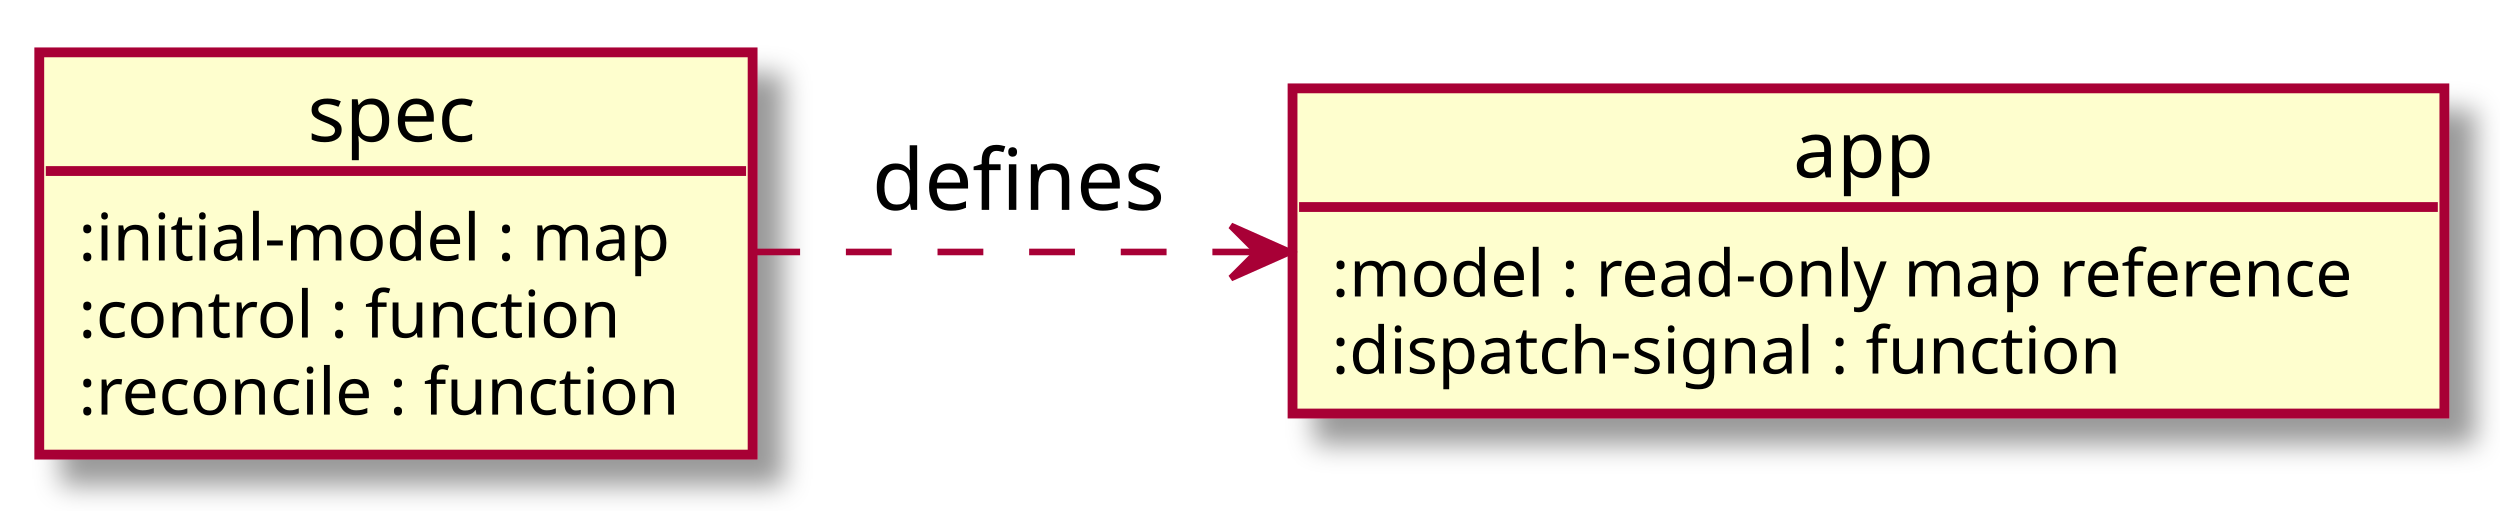
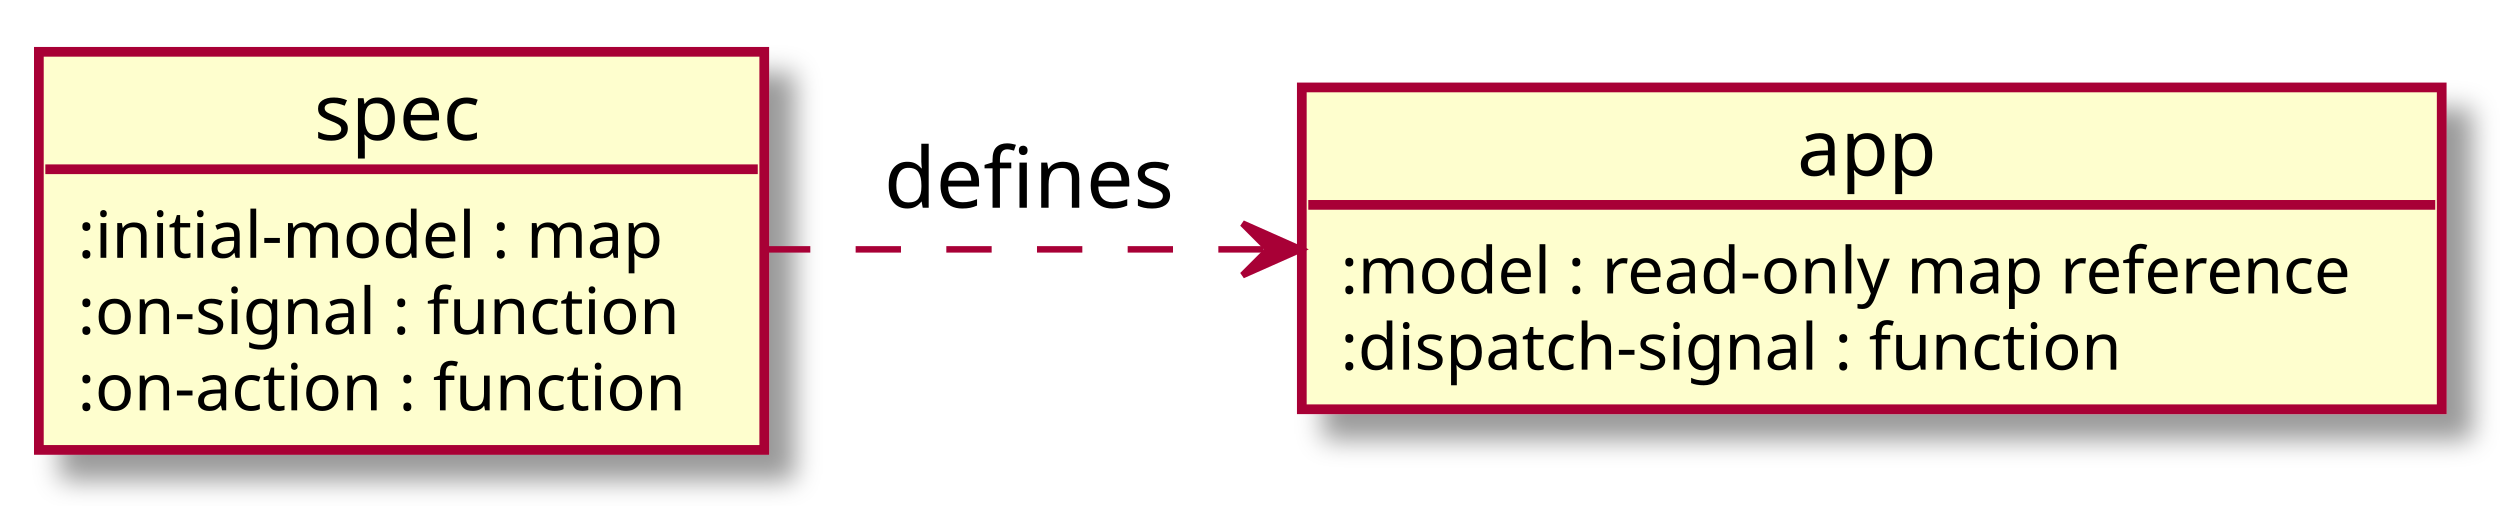
- <svg xmlns="http://www.w3.org/2000/svg" height="78px" style="width:382px;height:78px;" version="1.1" viewBox="0 0 382 78" width="382px">
+ <svg xmlns="http://www.w3.org/2000/svg" height="78px" style="width:386px;height:78px;" version="1.1" viewBox="0 0 386 78" width="386px">
  <defs>
    <filter height="300%" id="f1" width="300%" x="-1" y="-1">
      <feGaussianBlur result="blurOut" stdDeviation="2.0" />
      <feColorMatrix in="blurOut" result="blurOut2" type="matrix" values="0 0 0 0 0 0 0 0 0 0 0 0 0 0 0 0 0 0 .4 0" />
      <feOffset dx="4.0" dy="4.0" in="blurOut2" result="blurOut3" />
      <feBlend in="SourceGraphic" in2="blurOut3" mode="normal" />
    </filter>
  </defs>
  <g>
-     <rect fill="#FEFECE" filter="url(#f1)" height="61.465" style="stroke: #A80036; stroke-width: 1.5;" width="109" x="6" y="8" />
-     <text fill="#000000" font-family="sans-serif" font-size="12" lengthAdjust="spacingAndGlyphs" textLength="27" x="47" y="21.602">spec</text>
-     <line style="stroke: #A80036; stroke-width: 1.5;" x1="7" x2="114" y1="26.133" y2="26.133" />
+     <rect fill="#FEFECE" filter="url(#f1)" height="61.465" style="stroke: #A80036; stroke-width: 1.5;" width="112" x="6" y="8" />
+     <text fill="#000000" font-family="sans-serif" font-size="12" lengthAdjust="spacingAndGlyphs" textLength="27" x="48.5" y="21.602">spec</text>
+     <line style="stroke: #A80036; stroke-width: 1.5;" x1="7" x2="117" y1="26.133" y2="26.133" />
    <text fill="#000000" font-family="sans-serif" font-size="10" lengthAdjust="spacingAndGlyphs" textLength="97" x="12" y="39.801">:initial-model : map</text>
-     <text fill="#000000" font-family="sans-serif" font-size="10" lengthAdjust="spacingAndGlyphs" textLength="86" x="12" y="51.578">:control : function</text>
-     <text fill="#000000" font-family="sans-serif" font-size="10" lengthAdjust="spacingAndGlyphs" textLength="96" x="12" y="63.355">:reconcile : function</text>
-     <rect fill="#FEFECE" filter="url(#f1)" height="49.688" style="stroke: #A80036; stroke-width: 1.5;" width="176" x="197.5" y="13.5" />
-     <text fill="#000000" font-family="sans-serif" font-size="12" lengthAdjust="spacingAndGlyphs" textLength="23" x="274" y="27.102">app</text>
-     <line style="stroke: #A80036; stroke-width: 1.5;" x1="198.5" x2="372.5" y1="31.633" y2="31.633" />
-     <text fill="#000000" font-family="sans-serif" font-size="10" lengthAdjust="spacingAndGlyphs" textLength="164" x="203.5" y="45.301">:model : read-only map reference</text>
-     <text fill="#000000" font-family="sans-serif" font-size="10" lengthAdjust="spacingAndGlyphs" textLength="128" x="203.5" y="57.078">:dispatch-signal : function</text>
-     <path d="M115.253,38.5 C138.302,38.5 165.787,38.5 191.878,38.5 " fill="none" style="stroke: #A80036; stroke-width: 1.0; stroke-dasharray: 7.0,7.0;" />
-     <polygon fill="#A80036" points="197.075,38.5,188.075,34.5,192.075,38.5,188.075,42.5,197.075,38.5" style="stroke: #A80036; stroke-width: 1.0;" />
-     <text fill="#000000" font-family="sans-serif" font-size="13" lengthAdjust="spacingAndGlyphs" textLength="46" x="133.25" y="32.068">defines</text>
+     <text fill="#000000" font-family="sans-serif" font-size="10" lengthAdjust="spacingAndGlyphs" textLength="99" x="12" y="51.578">:on-signal : function</text>
+     <text fill="#000000" font-family="sans-serif" font-size="10" lengthAdjust="spacingAndGlyphs" textLength="100" x="12" y="63.355">:on-action : function</text>
+     <rect fill="#FEFECE" filter="url(#f1)" height="49.688" style="stroke: #A80036; stroke-width: 1.5;" width="176" x="201" y="13.5" />
+     <text fill="#000000" font-family="sans-serif" font-size="12" lengthAdjust="spacingAndGlyphs" textLength="23" x="277.5" y="27.102">app</text>
+     <line style="stroke: #A80036; stroke-width: 1.5;" x1="202" x2="376" y1="31.633" y2="31.633" />
+     <text fill="#000000" font-family="sans-serif" font-size="10" lengthAdjust="spacingAndGlyphs" textLength="164" x="207" y="45.301">:model : read-only map reference</text>
+     <text fill="#000000" font-family="sans-serif" font-size="10" lengthAdjust="spacingAndGlyphs" textLength="128" x="207" y="57.078">:dispatch-signal : function</text>
+     <path d="M118.112,38.5 C141.499,38.5 169.296,38.5 195.605,38.5 " fill="none" style="stroke: #A80036; stroke-width: 1.0; stroke-dasharray: 7.0,7.0;" />
+     <polygon fill="#A80036" points="200.845,38.5,191.845,34.5,195.845,38.5,191.845,42.5,200.845,38.5" style="stroke: #A80036; stroke-width: 1.0;" />
+     <text fill="#000000" font-family="sans-serif" font-size="13" lengthAdjust="spacingAndGlyphs" textLength="46" x="136.5" y="32.068">defines</text>
  </g>
</svg>
